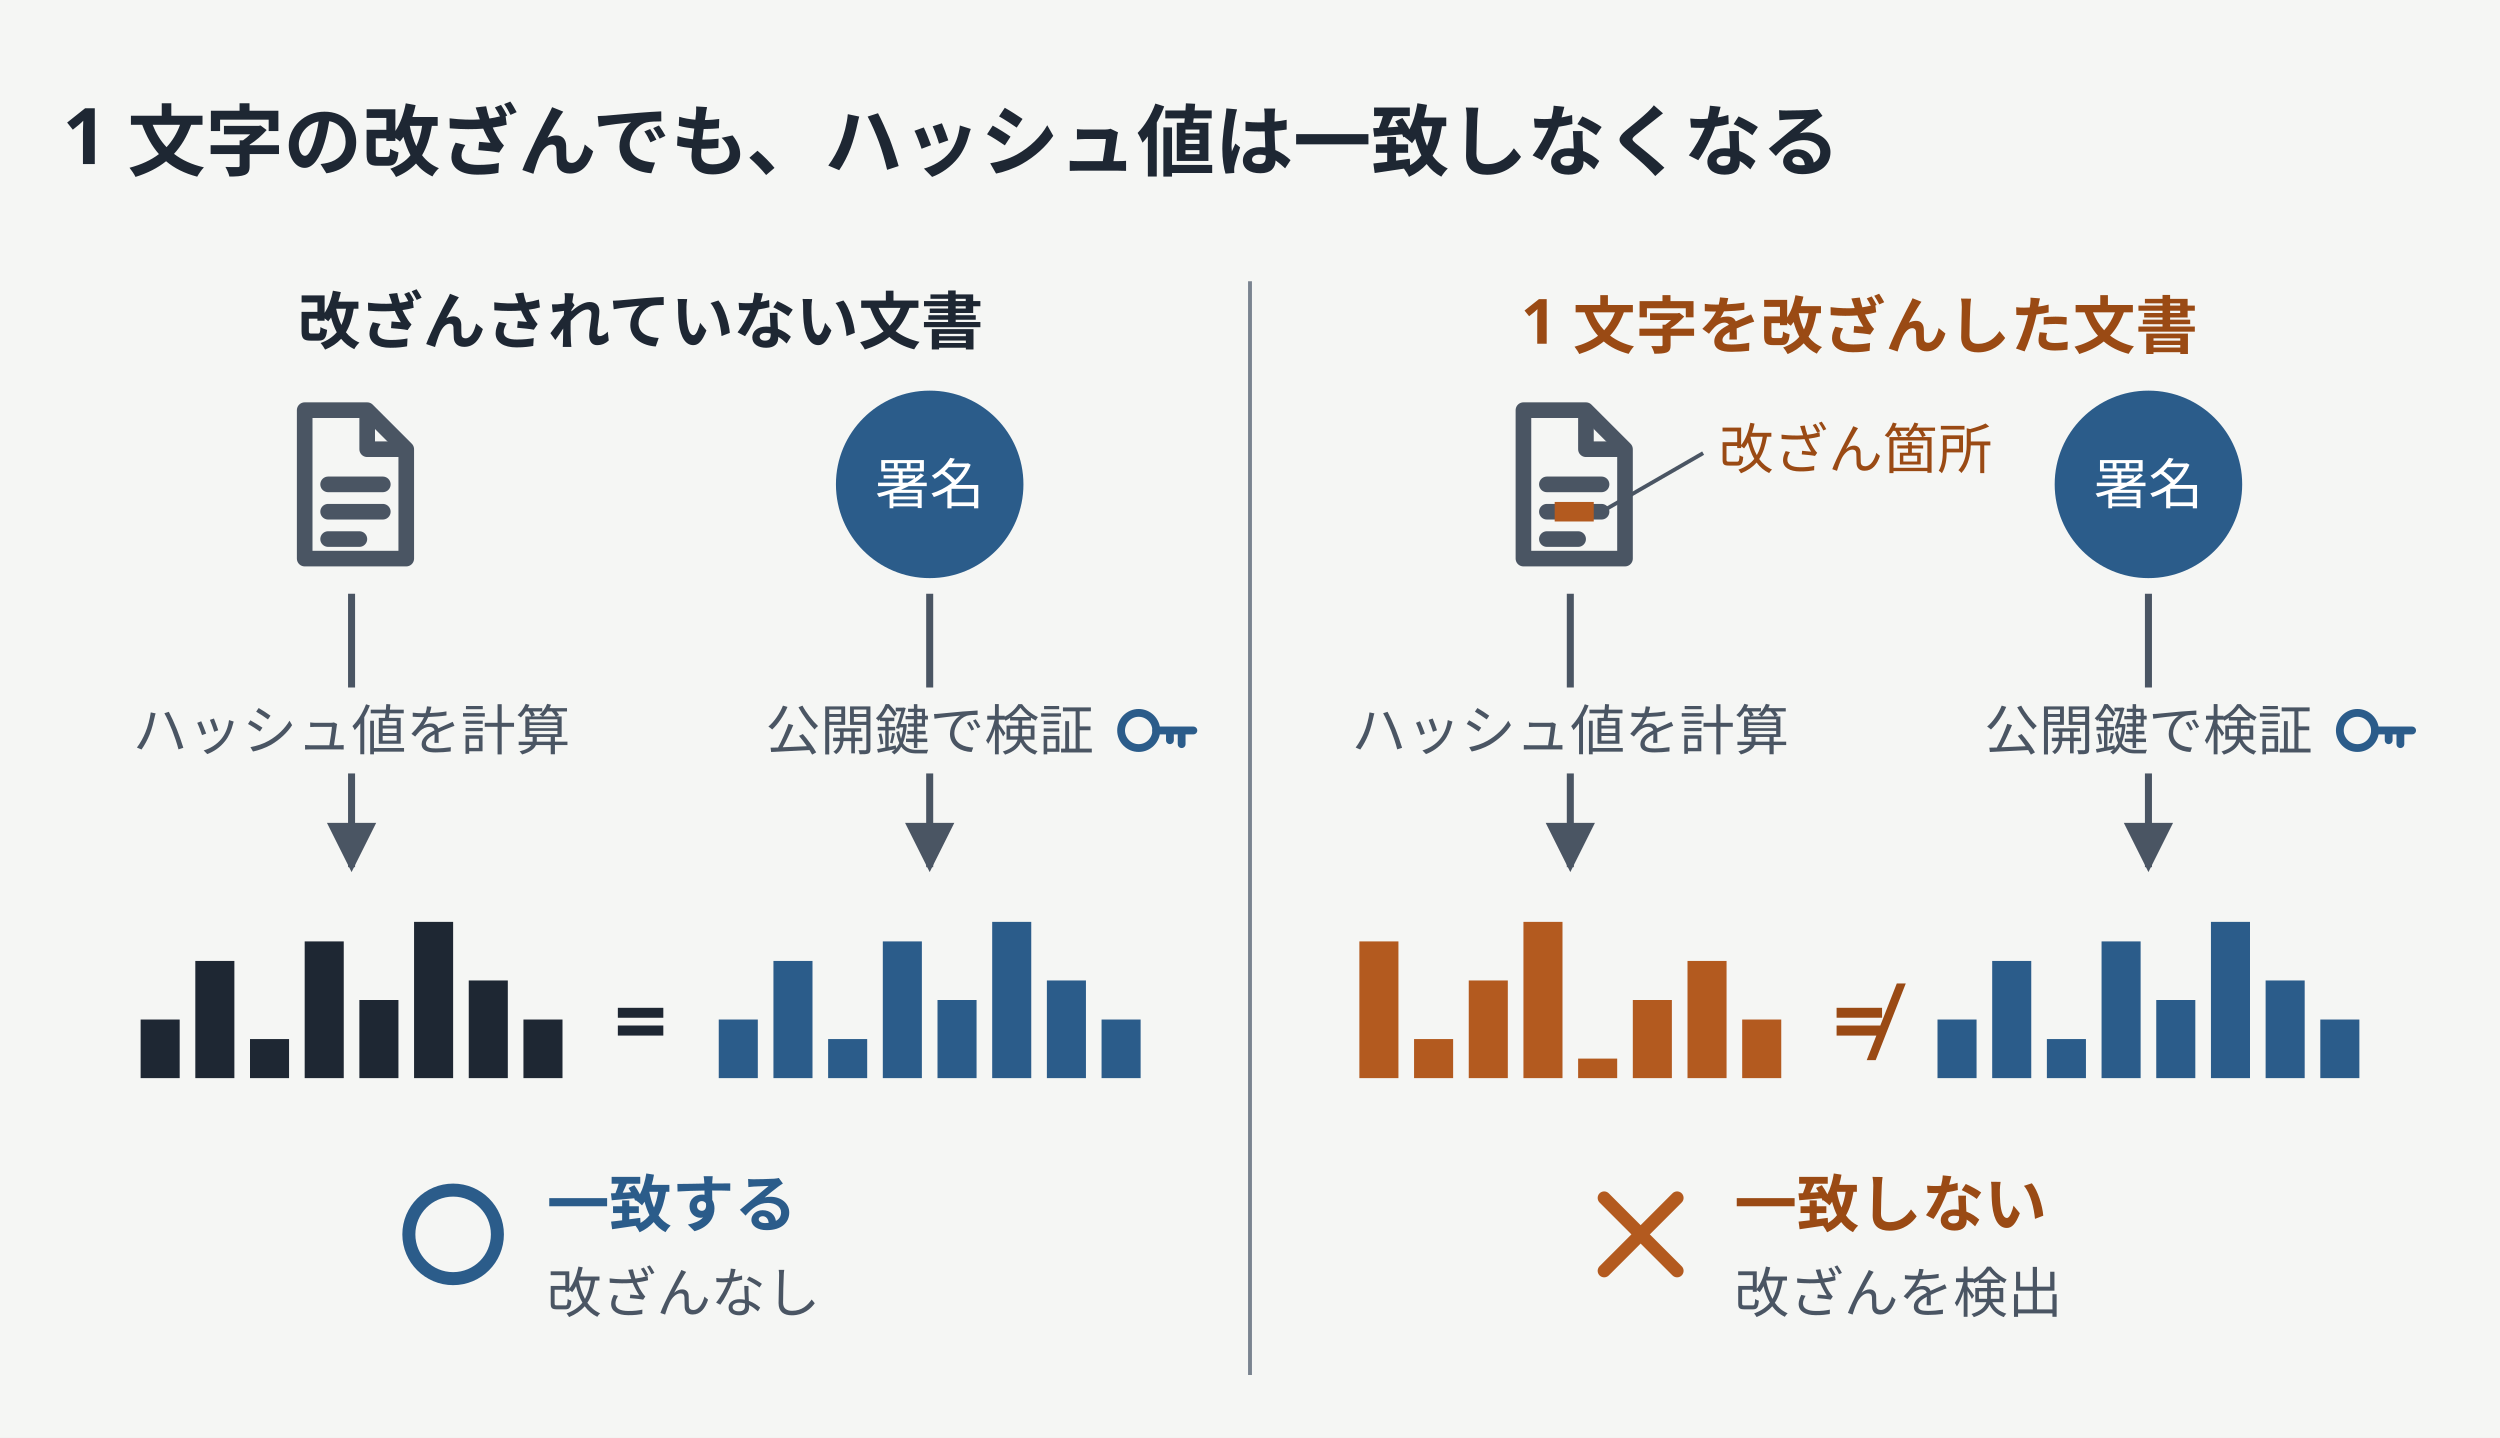
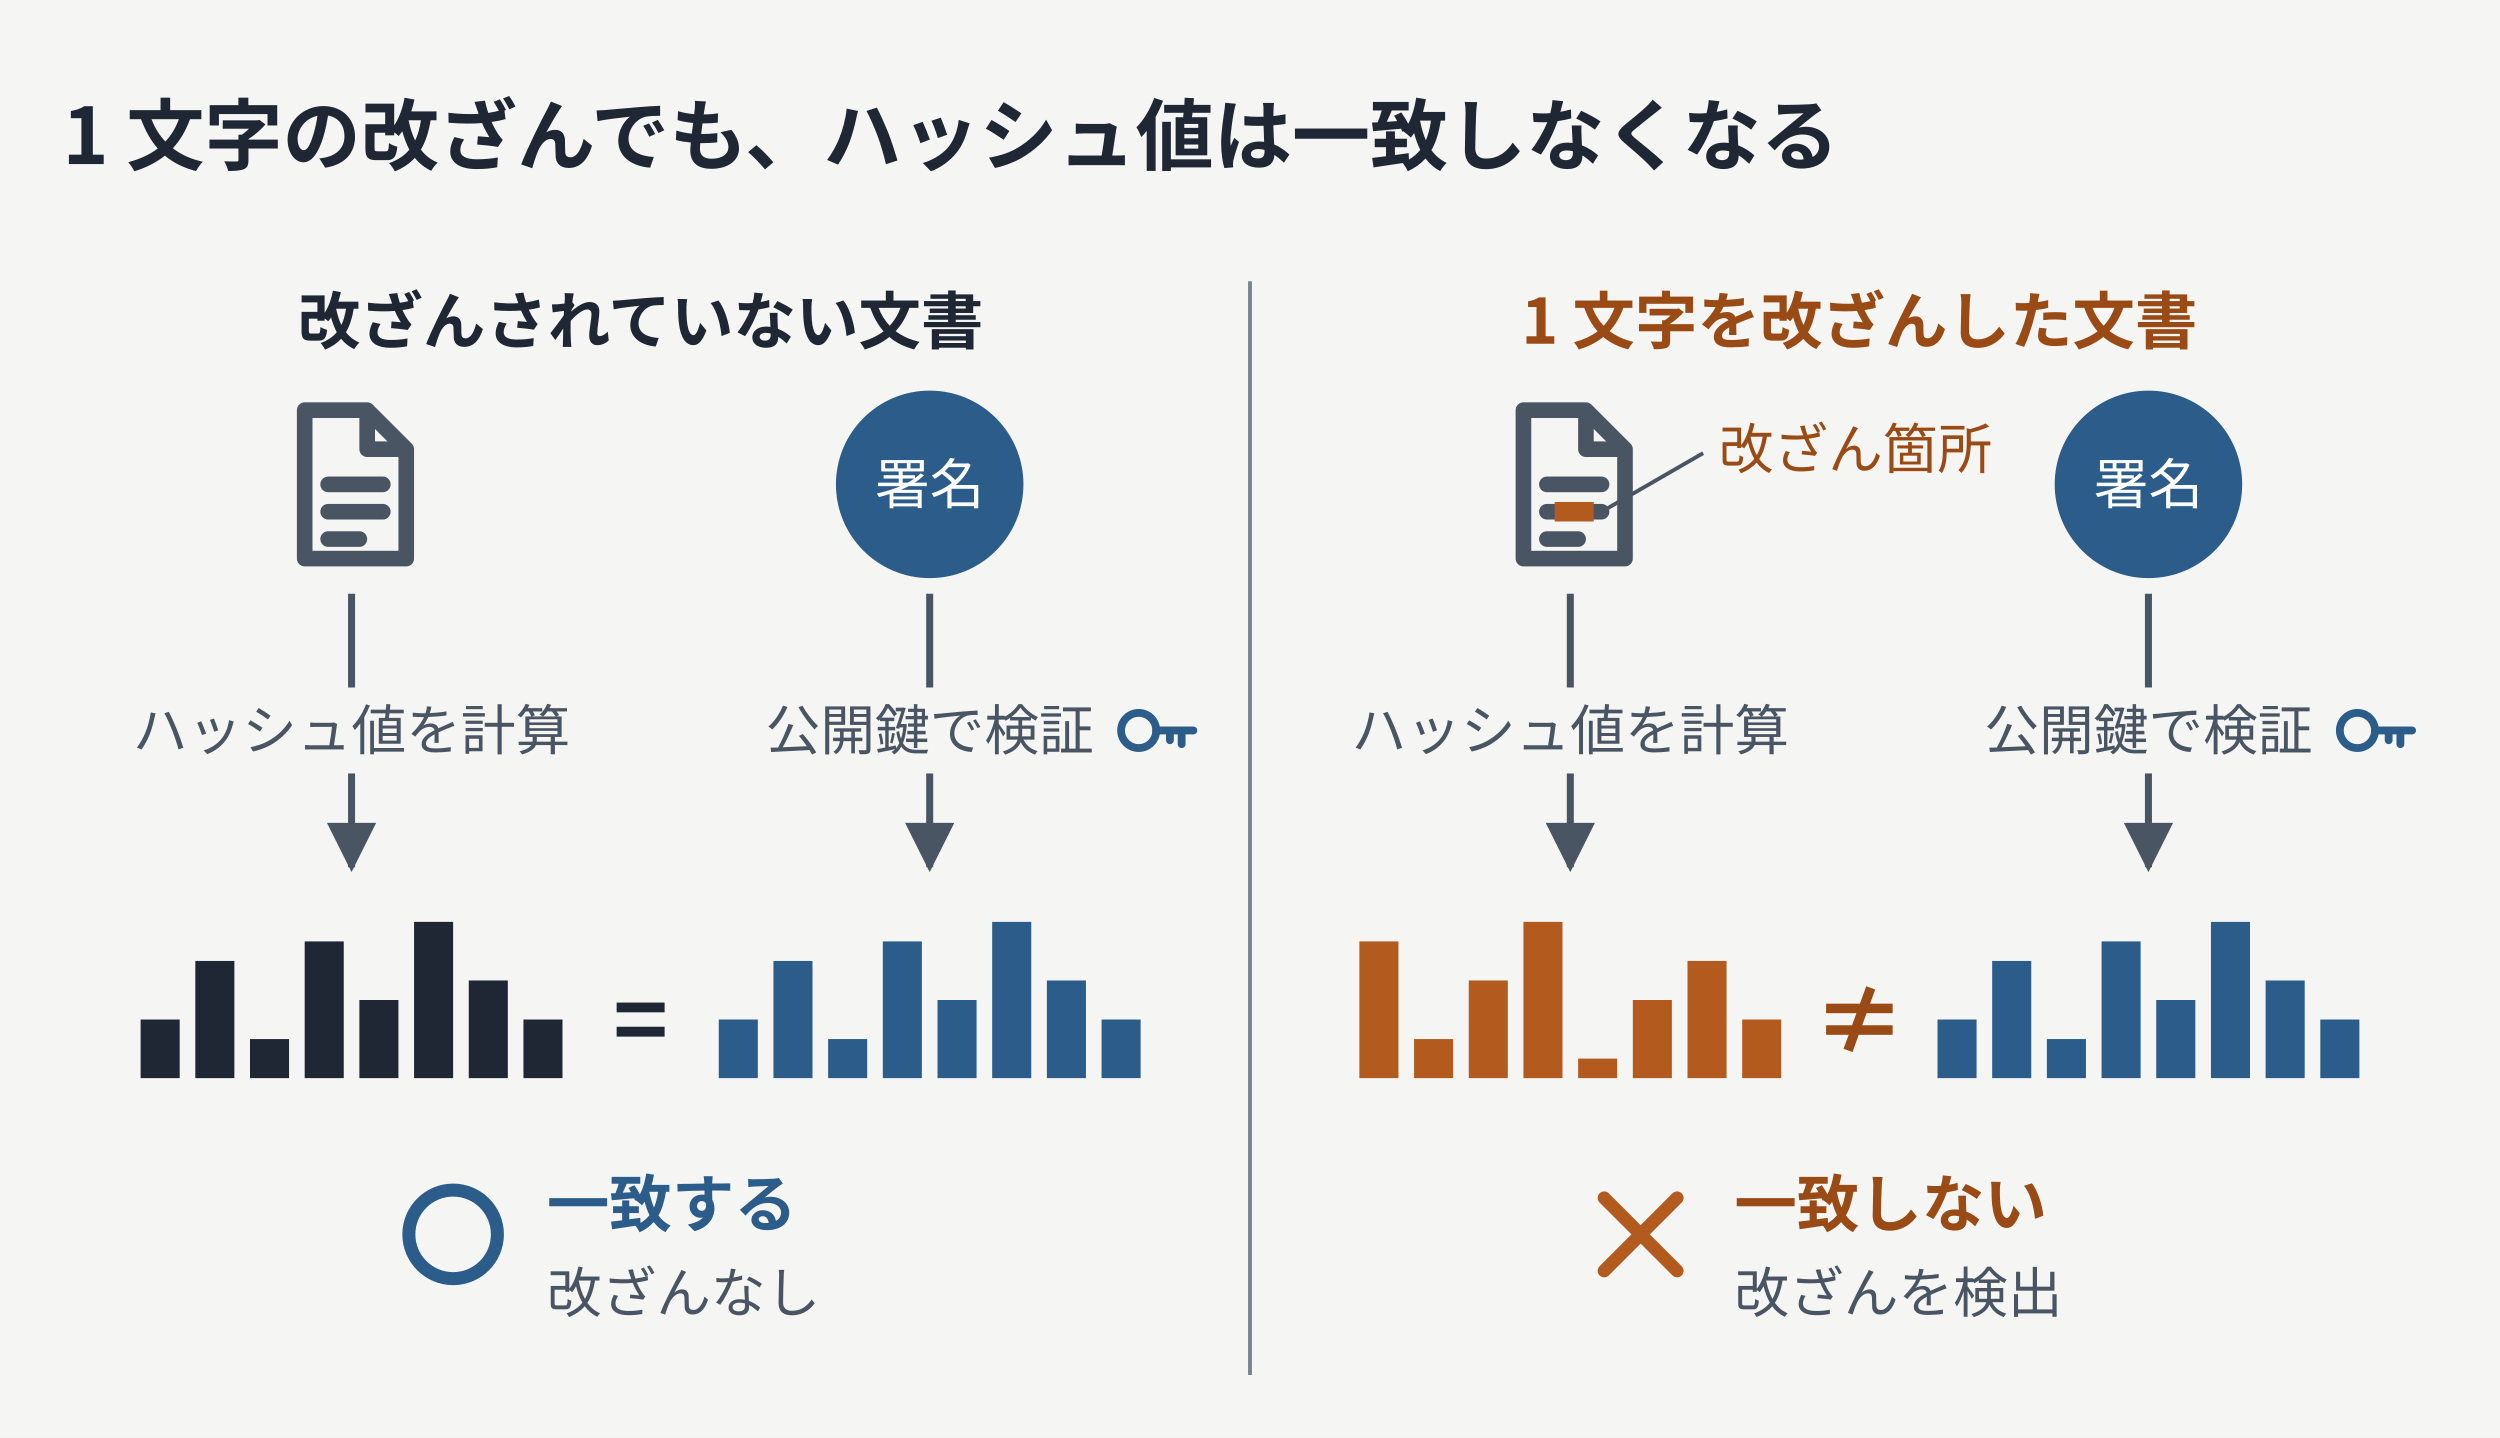
- <svg xmlns="http://www.w3.org/2000/svg" viewBox="0 0 640 368" width="640" height="368" font-family="'BIZ UDPGothic','Yu Gothic UI','Meiryo','Hiragino Sans','Noto Sans JP',sans-serif">
+ <svg xmlns="http://www.w3.org/2000/svg" viewBox="0 0 640 368" width="640" height="368" font-family="'BIZ UDPGothic','Yu Gothic UI','Meiryo','Hiragino Sans','Noto Sans JP','Noto Sans CJK JP','IPAPGothic',sans-serif">
  <defs>
    <marker id="a" viewBox="0 0 10 10" refX="9" refY="5" markerWidth="7" markerHeight="7" orient="auto-start-reverse">
      <path d="M0,0 L10,5 L0,10 z" fill="#4a5563" />
    </marker>
    <symbol id="document" viewBox="0 0 24 24">
      <path d="M6,2.5 H14 L19,7.5 V21.5 H6 Z" fill="none" stroke="currentColor" stroke-width="2" stroke-linejoin="round" />
      <path d="M14,2.5 V7.5 H19" fill="none" stroke="currentColor" stroke-width="2" stroke-linejoin="round" />
      <path d="M9,12 H16 M9,15.5 H16 M9,19 H13" stroke="currentColor" stroke-width="2" stroke-linecap="round" />
    </symbol>
    <symbol id="key" viewBox="0 0 24 24">
      <circle cx="7.5" cy="12" r="4.5" fill="none" stroke="currentColor" stroke-width="2" />
      <path d="M12,12 H21.5 M18.5,12 V15.5 M15.5,12 V14.5" fill="none" stroke="currentColor" stroke-width="2" stroke-linecap="round" />
    </symbol>
    <symbol id="ok" viewBox="0 0 24 24">
      <circle cx="12" cy="12" r="8.5" fill="none" stroke="currentColor" stroke-width="2.5" />
    </symbol>
    <symbol id="ng" viewBox="0 0 24 24">
      <path d="M5,5 L19,19 M19,5 L5,19" stroke="currentColor" stroke-width="2.5" stroke-linecap="round" />
    </symbol>
  </defs>
  <style>
    .title { font-size: 20px; font-weight: 700; fill: #1e2733; }
    .h { font-size: 16px; font-weight: 700; fill: #1e2733; }
    .s { font-size: 14px; fill: #4a5563; }
    .op { font-size: 24px; font-weight: 700; }
    .line { stroke: #4a5563; stroke-width: 1.8; fill: none; marker-end: url(#a); }
  </style>
  <rect x="0" y="0" width="640" height="368" fill="#f5f6f4" />
  <text x="16" y="42" class="title">1 文字の改ざんでも、ハッシュ値は一致しなくなる</text>
  <line x1="320" y1="72" x2="320" y2="352" stroke="#7a8490" stroke-width="1" />
  <text x="164" y="88" class="h" text-anchor="middle">改ざんされていない文書</text>
  <use href="#document" x="66" y="100" width="48" height="48" color="#4a5563" />
  <circle cx="238" cy="124" r="24" fill="#2b5c8a" />
  <text x="238" y="129" class="s" text-anchor="middle" style="fill:#ffffff">署名</text>
  <path d="M90,152 V222" class="line" />
  <path d="M238,152 V222" class="line" />
  <rect x="32" y="176" width="116" height="22" fill="#f5f6f4" />
  <text x="90" y="192" class="s" text-anchor="middle">ハッシュ値を計算</text>
  <rect x="192" y="176" width="92" height="22" fill="#f5f6f4" />
  <text x="238" y="192" class="s" text-anchor="middle">公開鍵で検証</text>
  <use href="#key" x="284" y="175" width="24" height="24" color="#2b5c8a" />
  <g fill="#1e2733">
    <rect x="36" y="261" width="10" height="15" />
    <rect x="50" y="246" width="10" height="30" />
    <rect x="64" y="266" width="10" height="10" />
    <rect x="78" y="241" width="10" height="35" />
    <rect x="92" y="256" width="10" height="20" />
    <rect x="106" y="236" width="10" height="40" />
    <rect x="120" y="251" width="10" height="25" />
    <rect x="134" y="261" width="10" height="15" />
  </g>
  <g fill="#2b5c8a">
    <rect x="184" y="261" width="10" height="15" />
    <rect x="198" y="246" width="10" height="30" />
    <rect x="212" y="266" width="10" height="10" />
    <rect x="226" y="241" width="10" height="35" />
    <rect x="240" y="256" width="10" height="20" />
    <rect x="254" y="236" width="10" height="40" />
    <rect x="268" y="251" width="10" height="25" />
    <rect x="282" y="261" width="10" height="15" />
  </g>
  <text x="164" y="270" class="op" text-anchor="middle" style="fill:#1e2733">=</text>
  <use href="#ok" x="100" y="300" width="32" height="32" color="#2b5c8a" />
  <text x="140" y="314" class="h" style="fill:#2b5c8a">一致する</text>
  <text x="140" y="336" class="s">改ざんなし</text>
  <text x="476" y="88" class="h" text-anchor="middle" style="fill:#9a4a14">1 文字を改ざんした文書</text>
  <use href="#document" x="378" y="100" width="48" height="48" color="#4a5563" />
  <path d="M398,131 H408" stroke="#b35a1f" stroke-width="5" />
  <path d="M410,131 L436,116" stroke="#4a5563" stroke-width="1" />
  <text x="440" y="120" class="s" style="fill:#9a4a14">改ざん箇所</text>
  <circle cx="550" cy="124" r="24" fill="#2b5c8a" />
  <text x="550" y="129" class="s" text-anchor="middle" style="fill:#ffffff">署名</text>
  <path d="M402,152 V222" class="line" />
  <path d="M550,152 V222" class="line" />
  <rect x="344" y="176" width="116" height="22" fill="#f5f6f4" />
  <text x="402" y="192" class="s" text-anchor="middle">ハッシュ値を計算</text>
  <rect x="504" y="176" width="92" height="22" fill="#f5f6f4" />
  <text x="550" y="192" class="s" text-anchor="middle">公開鍵で検証</text>
  <use href="#key" x="596" y="175" width="24" height="24" color="#2b5c8a" />
  <g fill="#b35a1f">
    <rect x="348" y="241" width="10" height="35" />
    <rect x="362" y="266" width="10" height="10" />
    <rect x="376" y="251" width="10" height="25" />
    <rect x="390" y="236" width="10" height="40" />
    <rect x="404" y="271" width="10" height="5" />
    <rect x="418" y="256" width="10" height="20" />
    <rect x="432" y="246" width="10" height="30" />
    <rect x="446" y="261" width="10" height="15" />
  </g>
  <g fill="#2b5c8a">
    <rect x="496" y="261" width="10" height="15" />
    <rect x="510" y="246" width="10" height="30" />
    <rect x="524" y="266" width="10" height="10" />
    <rect x="538" y="241" width="10" height="35" />
    <rect x="552" y="256" width="10" height="20" />
    <rect x="566" y="236" width="10" height="40" />
    <rect x="580" y="251" width="10" height="25" />
    <rect x="594" y="261" width="10" height="15" />
  </g>
  <text x="476" y="270" class="op" text-anchor="middle" style="fill:#9a4a14">≠</text>
  <use href="#ng" x="404" y="300" width="32" height="32" color="#b35a1f" />
  <text x="444" y="314" class="h" style="fill:#9a4a14">一致しない</text>
  <text x="444" y="336" class="s">改ざんを検出</text>
</svg>
